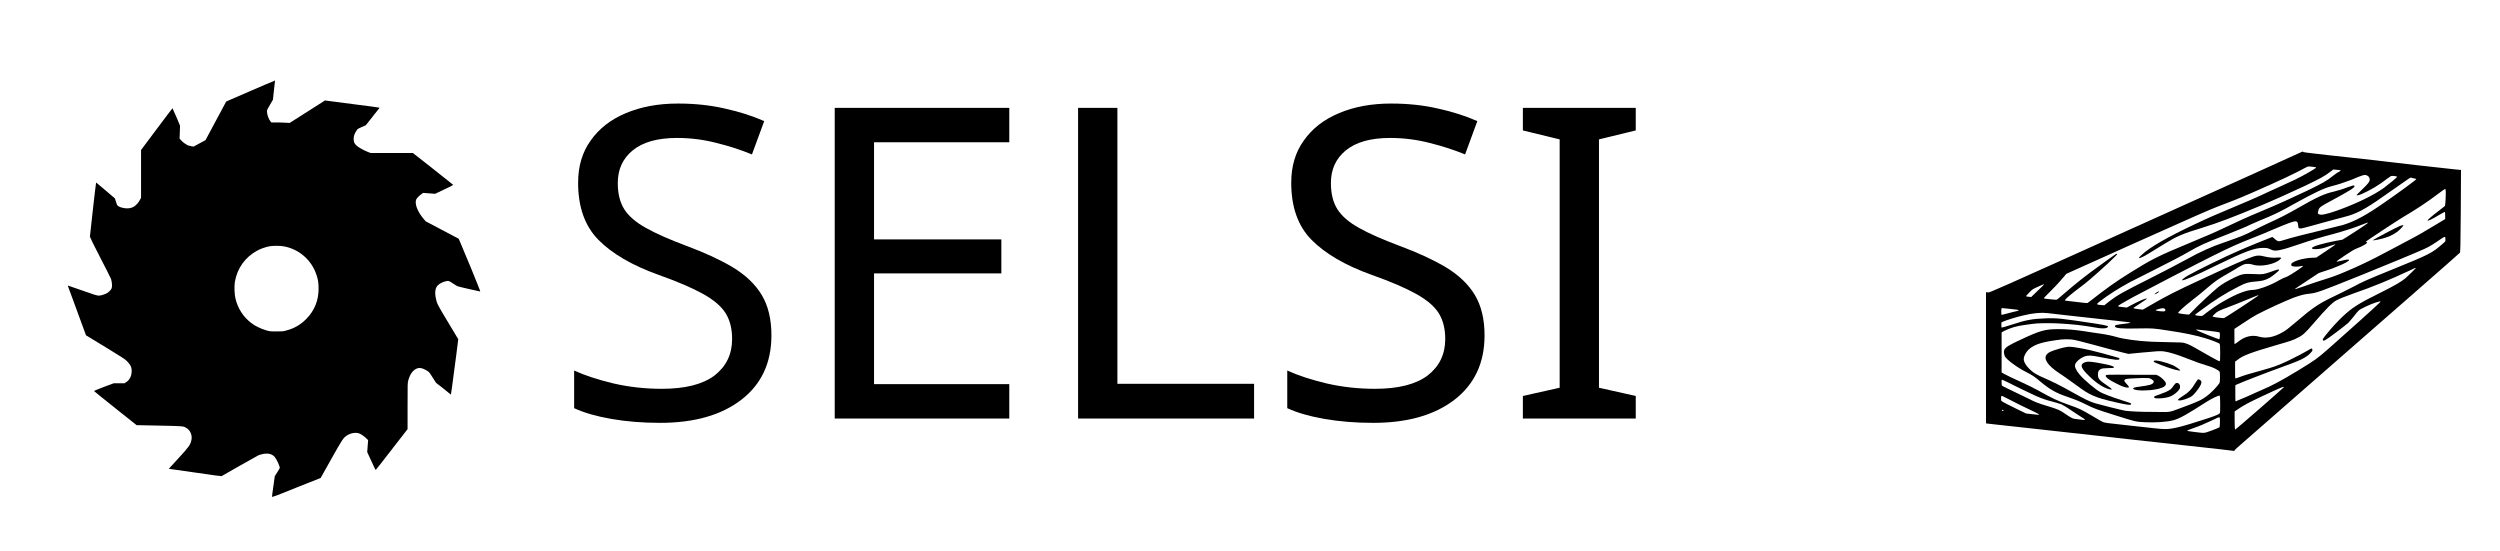
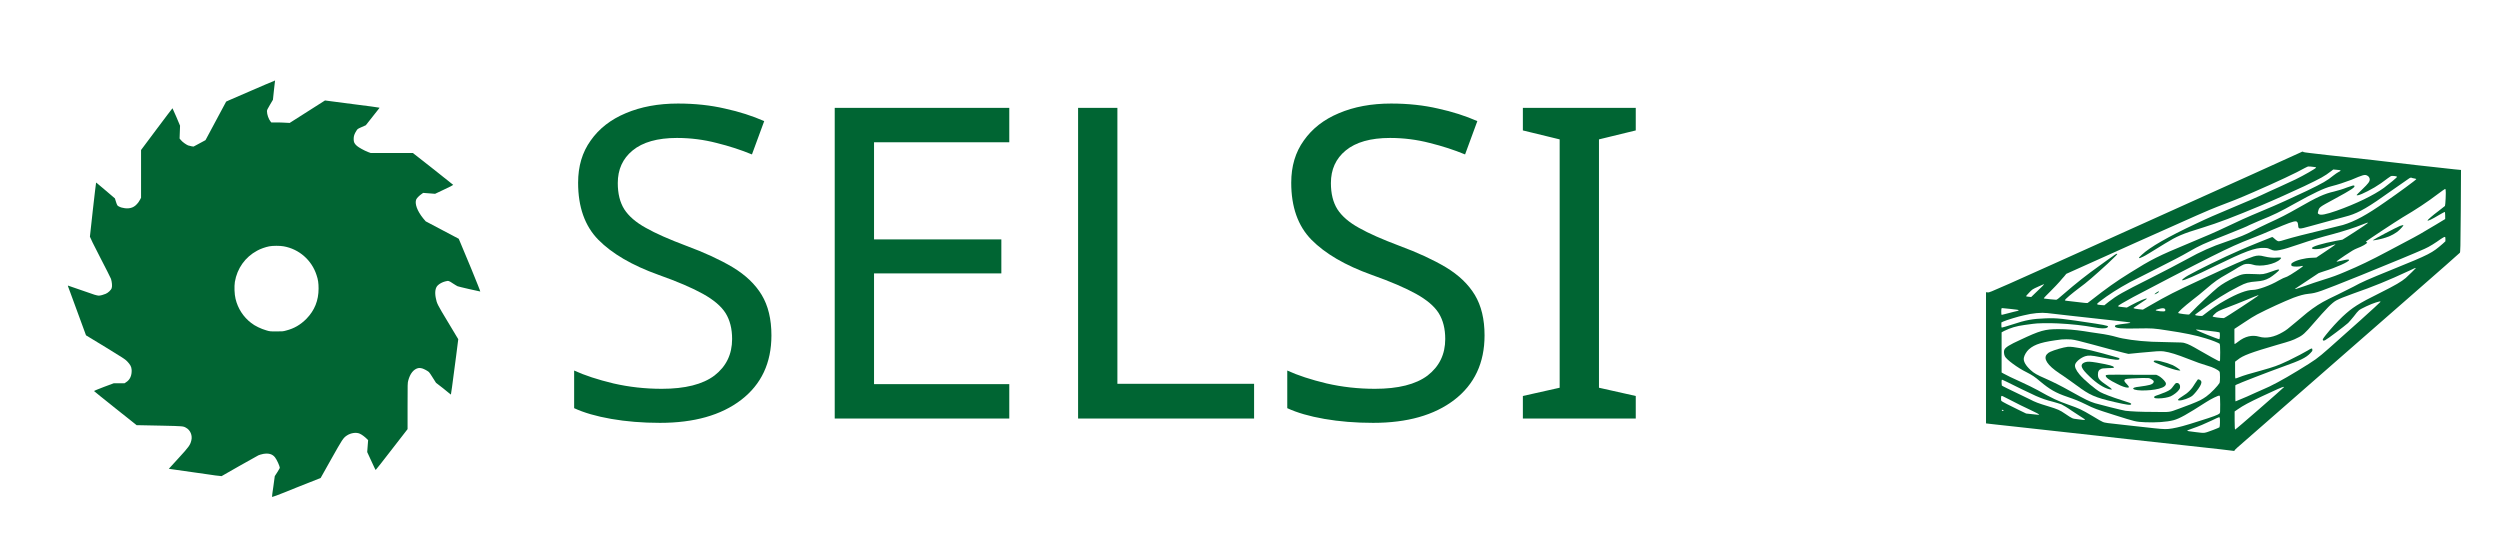
<svg xmlns="http://www.w3.org/2000/svg" version="1.1" id="Layer_1" x="0px" y="0px" viewBox="0 0 109 24" style="enable-background:new 0 0 109 24;" xml:space="preserve">
  <style type="text/css">
- 	.st0{font-family:'CooperBlack';}
- 	.st1{font-size:18.965px;}
+ 	.st0{fill:#016533;}
+ 	.st1{fill:#006533;}
+ 	.st2{font-family:'CooperBlack';}
+ 	.st3{font-size:18.965px;}
+ 	.st4{fill:#016433;}
</style>
  <g transform="translate(0,1278) scale(0.1,-0.1)">
-     <path d="M119,12744.5c-0.6-0.2-4.8-2-9.4-4s-8.9-3.9-9.7-4.2l-1.3-0.6l-4.5-8.4l-4.5-8.4l-1.1-0.6c-0.6-0.3-1.8-1-2.6-1.4l-1.5-0.8   l-0.8,0.1c-0.5,0.1-1.2,0.3-1.6,0.4c-0.9,0.4-2.5,1.5-3.2,2.4l-0.5,0.6l0.1,2.8l0.1,2.8l-1.6,3.8c-0.9,2.1-1.7,3.8-1.7,3.8   c0,0-3.2-4.1-6.9-9.1l-6.8-9.1l0-10.4v-10.4l-0.4-0.8c-1-1.9-2.4-3.2-3.9-3.6c-1.5-0.5-4-0.2-5.4,0.6c-0.6,0.3-0.7,0.4-1.2,1.9   l-0.5,1.6l-4.1,3.5c-2.3,1.9-4.1,3.5-4.1,3.4c-0.1-0.1-2.7-23.1-2.7-23.6c0-0.2,1.7-3.7,4.4-8.9c2.4-4.7,4.6-8.9,4.8-9.5   c0.4-1.3,0.6-3.2,0.3-4c-0.2-0.8-1.6-2.1-2.6-2.5c-0.9-0.4-2.3-0.8-3.1-0.8c-0.3,0-1.1,0.2-1.8,0.4c-3.1,1.1-11.5,4-11.6,4   c-0.1,0,0.4-1.3,1-2.9c0.6-1.6,2.4-6.5,4-10.9l2.9-7.9l8.4-5.1c7.8-4.8,8.5-5.2,9.5-6.2c1.4-1.5,1.9-2.3,2-3.8   c0.1-2.4-0.7-4.3-2.5-5.4l-0.6-0.4H52h-2.4l-4.3-1.6c-2.4-0.9-4.3-1.7-4.3-1.8c0-0.1,4.2-3.4,9.3-7.5l9.3-7.4h1.6   c0.9,0,5.3-0.1,9.9-0.2c8.7-0.2,8.8-0.2,10-0.9c1.9-1,2.9-3.4,2.3-5.6c-0.5-2-1.1-2.8-5.6-7.7c-2.3-2.5-4.2-4.6-4.2-4.6   c0,0,2.8-0.4,16.9-2.4c2.5-0.4,4.9-0.7,5.3-0.7l0.8-0.1l7.7,4.4c4.2,2.4,8,4.5,8.4,4.7c0.4,0.2,1.3,0.4,2.1,0.6   c2.4,0.4,4-0.1,5.1-1.5c0.8-1,2.1-3.9,2.1-4.6c0-0.1-0.5-0.9-1.1-1.9l-1.1-1.7l-0.6-4.4c-0.4-2.4-0.6-4.5-0.6-4.6   c0-0.2,1.8,0.4,10.6,4l10.6,4.2l4.6,8.2c4.9,8.7,5.2,9.2,6.8,10.3c1.8,1.2,4.2,1.5,5.7,0.8c0.9-0.4,2.2-1.4,3-2.2l0.6-0.6l-0.2-2.6   l-0.2-2.6l1.8-3.9c1-2.2,1.8-3.9,1.9-3.9c0.1,0,3.2,4,7,8.9l6.9,8.9l0,10c0,10,0,10.1,0.3,11.2c0.8,3,2.3,4.9,4.3,5.4   c0.6,0.1,0.8,0.1,1.7-0.1c1-0.3,2.4-1.1,3-1.6c0.2-0.2,1-1.3,1.7-2.5l1.4-2.2l3.1-2.4c1.7-1.4,3.1-2.5,3.2-2.6   c0.1-0.1,0.2-0.1,0.2-0.1c0.1,0.1,0.4,2.7,2.3,17l0.9,7.1l-4.5,7.5c-4.7,7.8-4.8,8-5.3,10.5c-0.5,2.5-0.2,4.5,0.9,5.5   c0.7,0.7,2,1.4,3.2,1.7c1.5,0.4,1.6,0.3,3.4-0.9c0.9-0.6,1.8-1.1,2-1.2c0.4-0.2,9.6-2.3,9.9-2.3c0.1,0-1.6,4.2-4,10.1   c-2.3,5.5-4.5,10.7-4.8,11.5l-0.6,1.4l-7.2,3.8l-7.2,3.8l-1.1,1.3c-2.6,3.2-3.8,6.5-3,8.3c0.3,0.6,1.4,1.7,2.3,2.3l0.7,0.5l2.6-0.2   l2.6-0.2l4,1.9c2.2,1,3.9,1.9,3.9,2c0,0-4,3.2-8.8,7l-8.8,6.9h-9.2h-9.2l-1.1,0.4c-1.8,0.7-4.1,2-4.9,2.7c-1.1,1-1.4,1.6-1.4,3   c0,1.3,0.3,2.2,1.2,3.6c0.5,0.8,0.5,0.8,2.3,1.6l1.8,0.8l3,3.8l3,3.8l-0.4,0.1c-0.2,0.1-4.9,0.7-10.4,1.4   c-5.5,0.7-10.6,1.4-11.5,1.5l-1.5,0.2l-7.7-4.9l-7.7-4.9l-1.9,0.1c-1,0.1-2.8,0.1-4,0.1h-2.1l-0.4,0.5c-0.8,1-1.5,3-1.5,4.4   c0,0.6,0.2,0.9,1.3,2.8l1.3,2.2l0.4,3.8c0.2,2.1,0.5,4.1,0.5,4.4c0.1,0.3,0,0.6,0,0.6C120.1,12744.9,119.6,12744.7,119,12744.5z    M123.7,12672.6c6.7-1.2,12.2-6,14.3-12.5c0.7-2,0.9-3.6,0.9-5.9c0-5.2-1.7-9.5-5.3-13.2c-2.6-2.6-5.3-4.2-8.8-5.1   c-1.4-0.4-1.7-0.4-4.3-0.4c-2.7,0-2.9,0-4.5,0.5c-2.1,0.6-4.9,1.9-6.5,3.2c-3.4,2.6-5.8,6.3-6.8,10.5c-0.5,2-0.6,5.4-0.3,7.4   c1,5.9,4.5,10.8,9.7,13.6c1.4,0.8,3.7,1.6,5.3,1.9C118.8,12672.9,122.2,12672.9,123.7,12672.6z" />
+     <g>
+       <path class="st0" d="M119,12744.5c-0.6-0.2-4.8-2-9.4-4s-8.9-3.9-9.7-4.2l-1.3-0.6l-4.5-8.4l-4.5-8.4l-1.1-0.6    c-0.6-0.3-1.8-1-2.6-1.4l-1.5-0.8l-0.8,0.1c-0.5,0.1-1.2,0.3-1.6,0.4c-0.9,0.4-2.5,1.5-3.2,2.4l-0.5,0.6l0.1,2.8l0.1,2.8l-1.6,3.8    c-0.9,2.1-1.7,3.8-1.7,3.8c0,0-3.2-4.1-6.9-9.1l-6.8-9.1l0-10.4v-10.4l-0.4-0.8c-1-1.9-2.4-3.2-3.9-3.6c-1.5-0.5-4-0.2-5.4,0.6    c-0.6,0.3-0.7,0.4-1.2,1.9l-0.5,1.6l-4.1,3.5c-2.3,1.9-4.1,3.5-4.1,3.4c-0.1-0.1-2.7-23.1-2.7-23.6c0-0.2,1.7-3.7,4.4-8.9    c2.4-4.7,4.6-8.9,4.8-9.5c0.4-1.3,0.6-3.2,0.3-4c-0.2-0.8-1.6-2.1-2.6-2.5c-0.9-0.4-2.3-0.8-3.1-0.8c-0.3,0-1.1,0.2-1.8,0.4    c-3.1,1.1-11.5,4-11.6,4c-0.1,0,0.4-1.3,1-2.9c0.6-1.6,2.4-6.5,4-10.9l2.9-7.9l8.4-5.1c7.8-4.8,8.5-5.2,9.5-6.2    c1.4-1.5,1.9-2.3,2-3.8c0.1-2.4-0.7-4.3-2.5-5.4l-0.6-0.4H52h-2.4l-4.3-1.6c-2.4-0.9-4.3-1.7-4.3-1.8c0-0.1,4.2-3.4,9.3-7.5    l9.3-7.4h1.6c0.9,0,5.3-0.1,9.9-0.2c8.7-0.2,8.8-0.2,10-0.9c1.9-1,2.9-3.4,2.3-5.6c-0.5-2-1.1-2.8-5.6-7.7    c-2.3-2.5-4.2-4.6-4.2-4.6c0,0,2.8-0.4,16.9-2.4c2.5-0.4,4.9-0.7,5.3-0.7l0.8-0.1l7.7,4.4c4.2,2.4,8,4.5,8.4,4.7    c0.4,0.2,1.3,0.4,2.1,0.6c2.4,0.4,4-0.1,5.1-1.5c0.8-1,2.1-3.9,2.1-4.6c0-0.1-0.5-0.9-1.1-1.9l-1.1-1.7l-0.6-4.4    c-0.4-2.4-0.6-4.5-0.6-4.6c0-0.2,1.8,0.4,10.6,4l10.6,4.2l4.6,8.2c4.9,8.7,5.2,9.2,6.8,10.3c1.8,1.2,4.2,1.5,5.7,0.8    c0.9-0.4,2.2-1.4,3-2.2l0.6-0.6l-0.2-2.6l-0.2-2.6l1.8-3.9c1-2.2,1.8-3.9,1.9-3.9c0.1,0,3.2,4,7,8.9l6.9,8.9l0,10    c0,10,0,10.1,0.3,11.2c0.8,3,2.3,4.9,4.3,5.4c0.6,0.1,0.8,0.1,1.7-0.1c1-0.3,2.4-1.1,3-1.6c0.2-0.2,1-1.3,1.7-2.5l1.4-2.2l3.1-2.4    c1.7-1.4,3.1-2.5,3.2-2.6c0.1-0.1,0.2-0.1,0.2-0.1c0.1,0.1,0.4,2.7,2.3,17l0.9,7.1l-4.5,7.5c-4.7,7.8-4.8,8-5.3,10.5    c-0.5,2.5-0.2,4.5,0.9,5.5c0.7,0.7,2,1.4,3.2,1.7c1.5,0.4,1.6,0.3,3.4-0.9c0.9-0.6,1.8-1.1,2-1.2c0.4-0.2,9.6-2.3,9.9-2.3    c0.1,0-1.6,4.2-4,10.1c-2.3,5.5-4.5,10.7-4.8,11.5l-0.6,1.4l-7.2,3.8l-7.2,3.8l-1.1,1.3c-2.6,3.2-3.8,6.5-3,8.3    c0.3,0.6,1.4,1.7,2.3,2.3l0.7,0.5l2.6-0.2l2.6-0.2l4,1.9c2.2,1,3.9,1.9,3.9,2c0,0-4,3.2-8.8,7l-8.8,6.9h-9.2h-9.2l-1.1,0.4    c-1.8,0.7-4.1,2-4.9,2.7c-1.1,1-1.4,1.6-1.4,3c0,1.3,0.3,2.2,1.2,3.6c0.5,0.8,0.5,0.8,2.3,1.6l1.8,0.8l3,3.8l3,3.8l-0.4,0.1    c-0.2,0.1-4.9,0.7-10.4,1.4c-5.5,0.7-10.6,1.4-11.5,1.5l-1.5,0.2l-7.7-4.9l-7.7-4.9l-1.9,0.1c-1,0.1-2.8,0.1-4,0.1h-2.1l-0.4,0.5    c-0.8,1-1.5,3-1.5,4.4c0,0.6,0.2,0.9,1.3,2.8l1.3,2.2l0.4,3.8c0.2,2.1,0.5,4.1,0.5,4.4c0.1,0.3,0,0.6,0,0.6    C120.1,12744.9,119.6,12744.7,119,12744.5z M123.7,12672.6c6.7-1.2,12.2-6,14.3-12.5c0.7-2,0.9-3.6,0.9-5.9    c0-5.2-1.7-9.5-5.3-13.2c-2.6-2.6-5.3-4.2-8.8-5.1c-1.4-0.4-1.7-0.4-4.3-0.4c-2.7,0-2.9,0-4.5,0.5c-2.1,0.6-4.9,1.9-6.5,3.2    c-3.4,2.6-5.8,6.3-6.8,10.5c-0.5,2-0.6,5.4-0.3,7.4c1,5.9,4.5,10.8,9.7,13.6c1.4,0.8,3.7,1.6,5.3,1.9    C118.8,12672.9,122.2,12672.9,123.7,12672.6z" />
+     </g>
  </g>
-   <text transform="matrix(1.0064 0 0 1 24.0576 18.249)" class="st0 st1">SELSI</text>
+   <g>
+     <text transform="matrix(1.0064 0 0 1 24.0576 18.249)" class="st1 st2 st3">SELSI</text>
+   </g>
  <g transform="translate(0,858) scale(0.1,-0.1)">
-     <path d="M1003.4,8513.7c-0.4-0.2-31-14.1-68.2-30.8c-67.2-30.3-67.5-30.4-68.4-30.4l-0.9,0.1V8424v-28.6l0.8-0.1   c0.4-0.1,5.7-0.6,11.8-1.3c13.9-1.5,25.5-2.8,36.2-4c7.7-0.9,18.9-2.1,39-4.3c11.9-1.3,20-2.2,20.3-2.3c0.1,0,0.3,0.1,0.3,0.2   c0,0.2,0.6,0.7,1.1,1.2c1.5,1.3,51.9,45.4,76.3,66.7c11.3,9.9,20.7,18.1,20.8,18.3c0.2,0.3,0.3,1.9,0.4,18.2l0.1,17.9l-3.1,0.3   c-1.7,0.2-4.5,0.5-6.3,0.7c-1.8,0.2-6.3,0.7-10,1.1s-8,0.9-9.4,1.1c-1.4,0.2-5.6,0.6-9.4,1.1c-3.7,0.4-8.3,0.9-10,1.1   c-1.8,0.2-6.3,0.7-10.1,1.1c-6.8,0.8-9.8,1.1-10.4,1.3C1004.2,8514,1003.7,8513.9,1003.4,8513.7z M1008.1,8507.3   c1.3-0.1,1.7-0.2,1.7-0.4c0-0.3-5.4-3.4-8.9-5.1c-1.2-0.6-4.3-2-6.9-3.2c-2.6-1.2-6.3-2.8-8.3-3.8c-2-0.9-6.9-3.1-11.1-4.8   c-9.5-4-11.4-4.8-17.3-7.6c-12-5.6-20-10.2-23.5-13.5c-1.8-1.6-1.6-1.9,0.6-0.8c1.3,0.6,2.8,1.6,9.5,5.7c5.2,3.2,7.7,4.3,16.3,6.9   c7.1,2.2,13.9,4.8,25.6,9.7c7.1,3,12.3,5.4,18.8,8.4c7.5,3.6,8.8,4.3,11.8,6.6l0.9,0.7l1.2-0.1c1.5-0.1,2-0.2,2-0.4   c0-0.1-0.4-0.4-0.9-0.6c-0.5-0.3-1.5-0.9-2.2-1.5c-2.8-2.3-4.6-3.3-11.6-6.7c-6.4-3-12.6-5.9-19.4-8.7c-6.5-2.7-11.1-4.8-16.1-7.2   c-4.4-2.1-8.1-3.7-15.8-6.9c-13.5-5.6-16.5-7.1-25.9-13c-6-3.7-10.7-7.1-16.3-11.5c-1-0.8-1.9-1.5-2.1-1.6   c-0.1-0.1-2.1,0.1-4.4,0.4c-5.3,0.6-5.5,0.6-5.5,0.8c0,0.4,3.1,3,6.3,5.4c3.2,2.3,6.6,5.3,12.3,10.5c3.7,3.5,4.3,4.1,4.2,4.3   c-0.1,0.2-0.6,0-2.2-1.2c-0.8-0.5-3.2-2.3-5.3-3.8c-5.9-4.2-10.2-7.6-16.1-12.7c-1.9-1.7-2.7-2.3-3-2.3c-0.5,0-4.5,0.4-5,0.5   c-0.2,0-0.4,0.1-0.4,0.2c0,0.1,1.3,1.4,2.9,3c1.6,1.6,3.4,3.5,4,4.2c0.6,0.7,1.5,1.8,2,2.3l0.9,1.1l30.7,13.8   c26.3,11.8,31.4,14,35,15.4c5.6,2.1,9.9,3.8,15.6,6.3c10.6,4.6,19.3,8.7,22.6,10.6c1.1,0.6,1.6,0.8,1.9,0.7   C1007,8507.4,1007.6,8507.4,1008.1,8507.3z M1032,8503.5c0.7-0.3,1.2-1,1.2-1.7c0-1-0.6-1.8-3.2-4.3c-1.4-1.3-2.5-2.5-2.5-2.5   c0-0.7,3.5,0.8,7.8,3.3c2,1.2,3.6,2.3,5.8,4c1.2,0.9,1.4,1,2,1c1,0,2-0.2,2-0.4c0.1-0.2-3.3-3-5.7-4.8c-4.4-3.2-12.2-7-20.7-10   c-4.6-1.6-7-2.1-7.8-1.4c-0.4,0.3-0.4,0.3-0.2,1.1c0.5,1.9,0.2,1.7,7.4,5.6c7,3.8,8.9,5,8.4,5.6c-0.2,0.3-0.9,0.1-3.1-0.7   c-2.3-0.9-3.5-1.2-5.7-1.8c-4.4-1-7.4-2.4-15.6-7.1c-4.9-2.8-7.8-4.3-13.3-6.8c-2.5-1.2-5.3-2.5-6.3-3.1c-3.6-1.9-5.3-2.6-12.2-5   c-5.7-1.9-10.9-4.2-16.8-7.5c-4.2-2.3-9.4-5-16.3-8.5c-11.8-5.9-14.2-7.3-17.7-10l-2-1.6l-1.4,0.1c-2.2,0.2-2.2,0.3-0.7,1.5   c3.9,3,8.3,5.8,13.3,8.5c1,0.5,5.1,2.6,9.1,4.6c8.9,4.5,13.4,6.8,16.8,8.8c4.6,2.6,5.7,3.2,16.2,7.3c6.5,2.6,8.7,3.5,10,4.2   c0.6,0.3,2.4,1.1,4.1,1.8c6.9,2.8,8.9,3.8,15.7,7.6c7.9,4.4,12.7,6.7,15.9,7.5c3.1,0.8,5.5,1.6,8.7,2.8   C1030.1,8503.7,1031,8504,1032,8503.5z M1052.6,8502.2c0.5-0.1,0.9-0.2,0.9-0.3c0.1-0.2-7.8-6-13.6-10c-8-5.6-13.1-8.4-18.4-10   c-0.8-0.2-4.5-1.1-8.1-2c-7.5-1.8-13.9-3.4-17.1-4.4c-1.2-0.4-2.4-0.7-2.7-0.7c-0.5,0-1,0.3-2,1.2c-0.6,0.6-0.8,0.7-1.1,0.6   c-0.8-0.3-10.8-4.3-13.9-5.7c-7.2-3.1-18.7-8.8-22.6-11c-1.6-0.9-2.9-2-2.6-2.1c0.7-0.2,5.6,1.9,14.3,6.2   c13.1,6.4,17.6,8.1,21.4,7.9c1.3,0,1.7-0.1,2.8-0.6c1.5-0.7,2.1-0.7,4.2-0.3c2,0.4,4.1,1.1,8.6,2.6c4.4,1.5,8.9,2.9,14.7,4.4   c5,1.4,8.9,2.6,13.1,4.3c1.7,0.7,2,0.8,1.8,0.4c-0.3-0.4-10.5-7-11-7.2c-0.4-0.1-1.6-0.3-2.8-0.5c-5.8-1.1-10.6-2.5-10.5-3.2   c0.1-0.4,0.9-0.5,2.4-0.4c1.6,0.1,2.7,0.4,5.3,1.3c1,0.3,2,0.7,2.2,0.7l0.4,0.1l-0.3-0.3c-0.2-0.2-2.1-1.5-4.2-2.9l-3.9-2.6l-2-0.1   c-3.1-0.1-6.6-1-8.3-2.1c-0.6-0.4-0.6-0.5-0.6-0.9c0-0.5,0.1-0.5,0.6-0.7c0.7-0.2,2.9-0.2,3.8,0.1c0.3,0.1,0.6,0.1,0.7,0   c0.2-0.2-5.7-4.1-6.9-4.6c-1.2-0.4-2.3-0.9-3.7-1.7c-3.7-2.2-9.1-4.1-11.2-4.1c-2.7,0-6.9-1.6-12.2-4.6c-3.1-1.7-5.7-3.5-9.7-6.6   c-0.3-0.2-0.5-0.2-1.7-0.1c-1.6,0.2-1.9,0.3-1.4,0.7c0.2,0.1,1.4,1.1,2.7,2c5.1,3.9,10.7,7.4,16.1,10.1c3.3,1.7,4.2,1.9,7.8,2.2   c2.4,0.2,3.7,0.5,5.7,1.6c1.2,0.7,4.1,3,4.1,3.4c0,0.4-0.8,0.2-3.3-0.7c-3.4-1.2-3.8-1.3-7.3-1.1c-5,0.2-5.5,0.1-8.9-1.5   c-3.2-1.6-5.3-2.8-7.2-4.3c-1.9-1.5-9.4-8.5-11.1-10.4c-0.7-0.7-1.3-1.3-1.4-1.4c-0.3-0.2-4.6,0.4-4.8,0.6   c-0.3,0.3,2.5,2.8,6.2,5.7c1.6,1.2,4.3,3.4,5.9,4.8c3.7,3.2,5.4,4.4,9.5,6.7c1.8,1,3.9,2.3,4.7,2.8s1.9,1,2.3,1.2   c1.1,0.4,2.8,0.3,4-0.1c3.3-1.1,9.8,0.2,11.9,2.4c0.7,0.7,0.5,0.8-1.3,0.7c-1.7-0.2-3.6,0-5.7,0.5c-1.9,0.5-2.9,0.5-4.6,0   c-2.9-0.9-9.5-3.8-23-10.1c-11.2-5.2-14.6-6.9-22.2-11.3l-3.1-1.8l-1.9,0.2c-1.1,0.1-2,0.3-2.1,0.4c-0.2,0.2-0.4,0,2.8,2.1   c2.9,1.9,3,2,2.9,2.1c-0.3,0.3-3.3-1-6.7-2.8l-2-1.1l-1.8,0.2c-1.8,0.2-2,0.2-2,0.5c0,0.2,2.9,1.9,6.6,3.9c3.3,1.8,28.7,15,34,17.6   c8.2,4.1,12,5.8,18.2,8.2c2.1,0.8,6,2.4,8.7,3.6c6.6,2.8,8.8,3.6,9.9,3.6c0.7,0,1-0.5,1.1-1.8c0.1-1.7,0.3-1.7,5.3-0.3   c1.8,0.5,5.9,1.6,9.1,2.5c3.2,0.8,6.7,1.8,7.8,2.1c4.5,1.4,8.5,3.7,18.4,10.8c4.1,2.9,7.6,5.3,7.9,5.5c0.3,0.2,0.6,0.3,1,0.2   C1051.5,8502.4,1052.1,8502.3,1052.6,8502.2z M1066.3,8497.2c0.2-0.7-0.1-6.8-0.3-7c-0.1-0.1-1.4-1.1-2.8-2.2   c-2.7-2-4.8-3.9-4.8-4.1c0-0.4,1.8,0.4,5.1,2.4c1.2,0.7,2.3,1.3,2.4,1.3c0.1,0,0.2-0.4,0.2-1.6l0-1.5l-3.8-2.3   c-6.1-3.7-8.6-5.1-13-7.4c-2.3-1.2-6-3.2-8.3-4.4c-7.3-3.9-12.3-6.3-18.5-8.9c-3.5-1.5-5.4-2.2-9.9-3.6c-2-0.6-5.5-1.8-7.7-2.6   c-3.8-1.3-4.6-1.6-4.1-1.1c0.4,0.3,9.6,6.4,10.1,6.7c0.3,0.1,1.3,0.5,2.3,0.8c5.3,1.6,11,4.2,11,4.9c0,0.4-1,0.3-3.4-0.3   c-1.8-0.4-2.2-0.5-2-0.2c0,0.1,1.7,1.2,3.7,2.6c2.8,1.9,3.9,2.5,5.1,3c2.4,0.9,4.5,2.1,4.5,2.6c0,0.1-0.1,0.1-0.3,0.1   c-0.2,0-0.3,0.1-0.3,0.2c0.1,0.3,13.2,8.9,16,10.6c5.8,3.4,10.8,6.7,15.4,10.2c1.6,1.2,3,2.2,3.1,2.2   C1066.2,8497.6,1066.3,8497.5,1066.3,8497.2z M1066.2,8475.8v-1l-1.2-1.1c-4.6-4-5.4-4.5-22.2-11.3c-10.6-4.3-13.1-5.4-16.7-7.4   c-1-0.5-4-2-6.6-3.3c-6.3-3-7.9-3.9-11.3-6.3c-1.7-1.2-1.9-1.4-6.9-5.6c-4-3.4-4.6-3.8-6-4.6c-3.7-2.2-7.3-2.9-10.3-2   c-3,0.9-6.2,0.2-9.2-2.2c-0.7-0.6-1.4-1-1.5-1c-0.1,0-0.1,1.5-0.1,3.3v3.3l4.1,2.7c2.2,1.5,4.8,3.1,5.8,3.6   c4.8,2.5,11.6,5.6,15.9,7.3c2.8,1,4.5,1.5,6.5,1.7c3.7,0.4,4.2,0.6,22.9,8.1c14,5.7,23.5,9.6,27.7,11.5c2.1,0.9,4.9,2.7,7.1,4.3   C1066.1,8477,1066.2,8477,1066.2,8475.8z M1053.3,8463.1c0-0.1-3.3-3.3-4.4-4.3c-1.9-1.6-4.4-3.1-11.2-6.5   c-9.5-4.7-12.1-6.4-16.3-10.3c-2.5-2.4-4.9-5-7.3-8c-1.4-1.8-1.6-2.1-1.2-2.4c0.2-0.2,0.3-0.2,0.9,0.1c1.3,0.7,8.3,6,10,7.5   c0.5,0.5,1.6,1.8,2.5,2.9c0.8,1.1,1.8,2.3,2.2,2.6c0.8,0.7,5.3,2.8,7.3,3.4c1.5,0.5,2.1,0.6,2.1,0.3c0-0.2-16.1-14.7-22.4-20.2   c-5.5-4.8-5.5-4.8-13.8-9.9c-6.4-3.9-11.6-6.7-15.3-8.2c-1-0.4-4-1.8-6.7-3c-3-1.3-5-2.1-5-2.1c-0.1,0.1-0.1,1.6-0.1,3.6l0,3.4   l0.5,0.3c1.4,0.7,12.7,5.1,20.7,8c7,2.5,9.6,3.7,11.5,5.7c0.8,0.8,0.9,1,0.9,1.4c0,0.9-0.3,0.9-2-0.2c-1.7-1-4.7-2.6-8.4-4.4   c-4.9-2.3-6.1-2.7-12.1-4.4c-4.5-1.2-7.8-2.2-9.5-2.9c-0.7-0.3-1.4-0.5-1.5-0.5c-0.2,0-0.2,0.8-0.2,3.7v3.6l1.2,0.9   c2.2,1.8,5.7,3.1,17,6.4c6,1.7,7.1,2.1,9,3.1c2.2,1,3.4,2.1,6.9,6.2c5.8,6.7,8.2,9.1,10,10.1c1.5,0.8,3.5,1.6,7.4,3   c8.6,3,15.3,5.7,24.5,10C1052.7,8463.1,1053.3,8463.3,1053.3,8463.1z M891.2,8456c0-0.1-1.3-1.4-2.8-2.8l-2.8-2.7l-1,0.1   c-0.6,0-1.1,0.2-1.2,0.2c-0.1,0.1,0.4,0.7,1.3,1.6c1.4,1.5,1.5,1.5,3.9,2.6c1.3,0.6,2.5,1.1,2.6,1.1   C891.1,8456.2,891.2,8456.1,891.2,8456z M984.7,8451.2c-0.1-0.3-14.7-9.9-15.1-9.9c-1.4,0-4.9,0.5-4.9,0.7c0,0.1,0.3,0.6,0.9,1.1   c1.1,1.1,1.7,1.4,6.2,3.1c1.7,0.6,5.1,2,7.8,3.1c2.6,1.1,4.9,2,5,2C984.6,8451.3,984.7,8451.2,984.7,8451.2z M876.6,8445.3   c1.9-0.2,3.5-0.4,3.5-0.5c0.2-0.2-0.3-0.4-2.3-0.8c-1.1-0.3-2.8-0.7-3.5-0.9c-0.8-0.2-1.5-0.4-1.6-0.4c-0.2,0.1-0.2,2.7,0,2.9   C872.8,8445.7,872.8,8445.7,876.6,8445.3z M943.8,8445.4c0.4-0.3,0.4-0.9,0-1.1c-0.2-0.1-0.6-0.1-2,0c-2.4,0.3-2.5,0.5-0.5,1   C942.6,8445.7,943.4,8445.7,943.8,8445.4z M892.6,8443.5c0.7-0.1,5-0.6,9.6-1.1c21-2.3,26.4-2.9,26.5-3c0.3-0.2-0.1-0.3-1.2-0.4   c-1.9-0.2-4.7-0.6-5.1-0.8c-0.2-0.1-0.3-0.3-0.3-0.5c0.1-0.8,2.8-1.1,10.2-0.9c6.1,0.1,6.5,0.1,12.9-0.9c6.8-1,12.3-2.1,16.4-3.4   c2.8-0.8,5.9-2.1,6.2-2.4c0.1-0.2,0.2-1.2,0.2-3.7c0-3.4,0-3.9-0.4-3.9c-0.2,0-5.7,3-8.9,4.9c-2.9,1.7-4.6,2.6-6.1,3   c-0.8,0.3-1.6,0.3-6.7,0.4c-3.2,0.1-6.7,0.2-7.7,0.2c-6.4,0.3-12.5,1.2-15.5,2.1c-1.7,0.5-4.4,1.1-8.1,1.6   c-1.8,0.3-4.5,0.6-5.9,0.9c-4,0.6-7.6,0.9-11.2,0.9c-5.9,0-8-0.6-16.7-4.7c-4.6-2.1-6.4-3.2-6.9-4.3c-0.3-0.5-0.2-2,0.2-2.8   c0.6-1.4,5.6-5.1,9.5-7c2.4-1.2,3.7-2.1,5.8-3.9c4.3-3.6,6.9-5.1,11.9-6.8c3.5-1.2,5-1.8,8.3-3.4c3.4-1.7,4.2-2,12.1-4.5   c9.5-3,9.4-3,13.6-3.2c4.5-0.2,9.4,0.1,12.4,0.9c2.6,0.7,5.8,2.5,14.2,7.9c2,1.3,5.4,3,5.8,2.8c0.2-0.1,0.3-0.5,0.3-3.8   c0-3.2,0-3.8-0.3-4c-0.5-0.5-2.8-1.4-8.6-3.2c-6.8-2.2-9.2-2.8-12-3.3c-2.5-0.4-3.2-0.4-8,0.1c-2.2,0.2-7.9,0.9-12.7,1.4   c-7.7,0.8-8.8,1-9.5,1.3c-0.5,0.2-2.5,1.3-4.4,2.5c-5.4,3.2-5.8,3.3-10.8,5.1c-4.5,1.6-6.9,2.7-13.3,6.3c-1.7,0.9-4.8,2.5-6.9,3.4   c-4,1.8-6.9,3.2-8.1,3.9l-0.7,0.4v8.8v8.7l1.1,0.6c2.9,1.4,5.2,2.1,8.8,2.6c1.4,0.2,3.1,0.4,3.7,0.5c1.7,0.3,6.9,0.4,10.9,0.2   c6.3-0.3,11.2-0.9,15.7-1.7c3-0.6,4.9-0.6,5.7-0.2c1.2,0.7,0.7,0.9-4.9,1.8c-14.6,2.2-16.7,2.5-21.8,2.3c-5.7-0.2-8.6-0.7-14.6-2.7   c-2.2-0.7-4.2-1.3-4.4-1.3c-0.3,0-0.3,0.1-0.3,1.1v1.1l0.8,0.4c1.3,0.6,6.8,2.3,8.9,2.7C886.3,8443.5,890,8443.8,892.6,8443.5z    M962.7,8435.8c2.6-0.3,4.9-0.6,5-0.7c0.3-0.3,0.2-2.9-0.1-3c-0.3-0.1-10.1,3.8-10.1,4.1C957.3,8436.4,957.3,8436.4,962.7,8435.8z    M903.1,8432c1.7-0.2,3.6-0.7,9.6-2.3c4.9-1.4,9.8-2.6,13.2-3.5l2.1-0.5l5,0.5c7.2,0.7,8.9,0.8,10.4,0.6c2.7-0.4,5.6-1.3,10.7-3.3   c3.2-1.3,6.1-2.3,8.5-3c2.2-0.6,4.4-1.7,5.1-2.5c0.3-0.3,0.3-4.5,0-5c-0.7-1.2-3.8-4.5-5.8-5.9c-0.7-0.5-1.8-1.2-2.6-1.6   c-1.8-0.9-6.2-2.6-9.3-3.7c-4.4-1.6-3.5-1.5-10.8-1.4c-6.1,0-9.7,0.2-12.5,0.5c-1.4,0.2-11.3,2.7-13.3,3.3   c-2.7,0.9-3.6,1.3-10.8,5.3c-3.9,2.2-7.3,3.9-10.9,5.5c-3.5,1.5-4.9,2.3-6.3,3.6c-2.2,2-3.3,3.9-3,5.4c0.2,1.1,1.1,2.7,2.2,3.7   c2.6,2.3,6.1,3.3,14.3,4.3C900.1,8432.1,901.8,8432.1,903.1,8432z M875,8413.5c3.3-1.7,10.2-5,12.6-6.1c2.8-1.2,4.4-1.8,7.6-2.6   c1.3-0.3,2.9-0.9,3.6-1.1c0.6-0.3,2.7-1.5,4.5-2.8c1.9-1.2,3.9-2.6,4.6-3c1.8-1.1,1.7-1.2-1.9-0.7c-2.6,0.3-2.3,0.2-5.6,2.4   c-2.3,1.6-3.3,2-7.2,3.2c-4.6,1.4-5.7,1.8-8.4,3.2c-9.6,4.6-11.8,5.7-12,5.9c-0.1,0.2-0.2,2.3,0,2.5   C872.9,8414.5,873.1,8414.4,875,8413.5z M995.7,8411.1c-0.5-0.6-21-18.5-21.2-18.4c-0.1,0.1-0.2,1.7-0.2,4v3.9l1.3,0.9   c2.6,1.8,4.9,3,10.6,5.7c6.4,3,8.9,4.1,9.4,4.1C995.8,8411.4,995.9,8411.3,995.7,8411.1z M875.5,8406.1c4.7-2.4,6.4-3.3,10.1-5   c2.2-1,3.6-1.8,3.5-1.9c-0.1-0.1-1.2,0-2.9,0.2l-2.8,0.3l-3.3,1.6c-3.8,1.8-7.4,3.7-7.5,3.9c-0.2,0.2-0.2,2,0,2.1   C872.8,8407.5,872.8,8407.5,875.5,8406.1z M873.4,8401.2c0.2-0.1,0.2-0.2,0.1-0.3c-0.2-0.2-0.7,0-0.7,0.2   C872.7,8401.4,873,8401.4,873.4,8401.2z M967.8,8397.9c0.2-0.5,0.1-3.9-0.1-4.2c-0.1-0.1-1.3-0.6-2.6-1.1c-4.4-1.6-3.5-1.5-7.8-1   c-2.7,0.3-3.7,0.5-3.7,0.6c0,0.1,0.9,0.5,2.1,0.9c3.2,1.1,5.5,2.1,8.7,3.6c1.6,0.8,3,1.4,3.1,1.4   C967.6,8398.1,967.7,8398,967.8,8397.9z" />
-     <path d="M940.4,8452.6c-0.7-0.5-1.2-0.9-0.9-0.9c0.4,0,1.8,0.9,1.8,1.1C941.4,8453.1,941.1,8453,940.4,8452.6z" />
-     <path d="M1046.4,8481.5c-1.7-0.7-11.4-5.8-11.8-6.2c-0.3-0.2,1.4,0,3.4,0.5c3.3,0.8,5.2,1.7,7.3,3.2c0.9,0.7,2.6,2.5,2.6,2.8   C1047.9,8481.9,1047.2,8481.8,1046.4,8481.5z" />
-     <path d="M901.6,8428.8c-1.9-0.2-6-1.4-7.7-2.2c-0.5-0.2-1.2-0.7-1.4-1c-1.8-1.9,0.2-4.9,5.3-8.3c2.2-1.4,5-3.5,7.7-5.4   c5.5-4.1,7.8-5.2,16.5-7.2c5.2-1.2,7.1-1.5,7.2-0.9c0.1,0.4-0.6,0.6-4.1,1.7c-4.1,1.3-7.8,2.7-9.3,3.5c-2.2,1.2-7.1,5.3-9.1,7.7   c-1.6,1.9-2.3,3.5-1.9,4.5c0.4,1.2,2.5,2.9,4.4,3.5c1.4,0.4,2.6,0.4,6.5-0.4c6.7-1.3,8.4-1.5,8.4-0.7c0,0.3-0.3,0.4-2.9,1.1   c-1.3,0.4-3.6,1-5.1,1.4C910.4,8427.7,903.6,8429,901.6,8428.8z" />
-     <path d="M939.1,8422.6c-0.1-0.1-0.1-0.3,0-0.4c0.1-0.2,5.4-2.3,8.2-3.1c1.6-0.5,3.3-0.8,3.3-0.6c0,0.3-1.9,1.6-3.3,2.3   C943.9,8422.2,939.4,8423.3,939.1,8422.6z" />
-     <path d="M909.2,8422.1c-1.5-0.5-1.9-1.3-1.4-2.4c0.4-0.9,1.2-1.9,3.4-4c2.9-2.8,6-4.8,8.4-5.4c1.7-0.4,1.5,0-0.6,1.4   c-3.8,2.6-4.3,3.2-4.3,5c0,1.3,0.3,2,1.3,2.4c0.5,0.3,1.1,0.3,3.1,0.4c1.3,0,2.4,0.1,2.5,0.1c0,0,0,0.2,0,0.3c0,0.5-1.7,1-7.4,2   C911.2,8422.4,910.2,8422.4,909.2,8422.1z" />
-     <path d="M919.2,8416.6c-0.9-0.1-1.1-0.1-1.1-0.4c-0.1-0.7,1.5-1.9,5-3.6c2.1-1.1,3.7-1.6,4.5-1.6c0.9,0,0.8,0.3-0.2,1.4   c-1.4,1.4-1.5,1.9-0.6,2.3c0.5,0.2,3.6,0.4,7.4,0.5c2.7,0,2.8,0,3.6-0.4c0.4-0.2,0.9-0.6,1.1-0.8c0.2-0.4,0.2-0.5,0-0.8   c-0.5-0.9-1.8-1.2-6.2-1.8c-1.9-0.2-2.8-0.5-2.6-0.9c0.8-1.2,9.5-0.9,12.6,0.5c1.5,0.6,2,1.5,1.4,2.4c-0.5,0.9-2.2,2.4-3.1,2.8   l-0.9,0.4l-9.9,0C924.7,8416.7,919.7,8416.6,919.2,8416.6z" />
-     <path d="M958.2,8414.5c-0.1-0.1-0.6-0.8-1.1-1.6c-1.5-2.6-3.1-4.2-5.6-5.7c-2.1-1.3-2.4-1.8-1.2-1.8c1.3,0,4.2,1,5.5,2   c0.8,0.6,2.6,2.8,3.4,4.2c0.8,1.4,0.8,2.1,0.1,2.7C958.8,8414.6,958.5,8414.7,958.2,8414.5z" />
-     <path d="M948.6,8412.9c-0.1-0.1-0.6-0.6-1-1.2s-1-1.3-1.3-1.5c-0.9-0.7-2.6-1.4-4.8-2.2c-2.1-0.7-2.3-0.8-2.3-1.2   c0-0.4,0.5-0.5,2-0.5c1.9,0,4,0.4,5.2,0.9c1.3,0.6,3,1.9,3.6,2.8c0.5,0.7,0.5,0.8,0.5,1.5c0,0.5-0.2,0.9-0.4,1.1   C949.7,8413.1,949,8413.1,948.6,8412.9z" />
+     <g>
+       <path class="st4" d="M1003.4,8513.7c-0.4-0.2-31-14.1-68.2-30.8c-67.2-30.3-67.5-30.4-68.4-30.4l-0.9,0.1V8424v-28.6l0.8-0.1    c0.4-0.1,5.7-0.6,11.8-1.3c13.9-1.5,25.5-2.8,36.2-4c7.7-0.9,18.9-2.1,39-4.3c11.9-1.3,20-2.2,20.3-2.3c0.1,0,0.3,0.1,0.3,0.2    c0,0.2,0.6,0.7,1.1,1.2c1.5,1.3,51.9,45.4,76.3,66.7c11.3,9.9,20.7,18.1,20.8,18.3c0.2,0.3,0.3,1.9,0.4,18.2l0.1,17.9l-3.1,0.3    c-1.7,0.2-4.5,0.5-6.3,0.7c-1.8,0.2-6.3,0.7-10,1.1s-8,0.9-9.4,1.1c-1.4,0.2-5.6,0.6-9.4,1.1c-3.7,0.4-8.3,0.9-10,1.1    c-1.8,0.2-6.3,0.7-10.1,1.1c-6.8,0.8-9.8,1.1-10.4,1.3C1004.2,8514,1003.7,8513.9,1003.4,8513.7z M1008.1,8507.3    c1.3-0.1,1.7-0.2,1.7-0.4c0-0.3-5.4-3.4-8.9-5.1c-1.2-0.6-4.3-2-6.9-3.2c-2.6-1.2-6.3-2.8-8.3-3.8c-2-0.9-6.9-3.1-11.1-4.8    c-9.5-4-11.4-4.8-17.3-7.6c-12-5.6-20-10.2-23.5-13.5c-1.8-1.6-1.6-1.9,0.6-0.8c1.3,0.6,2.8,1.6,9.5,5.7c5.2,3.2,7.7,4.3,16.3,6.9    c7.1,2.2,13.9,4.8,25.6,9.7c7.1,3,12.3,5.4,18.8,8.4c7.5,3.6,8.8,4.3,11.8,6.6l0.9,0.7l1.2-0.1c1.5-0.1,2-0.2,2-0.4    c0-0.1-0.4-0.4-0.9-0.6c-0.5-0.3-1.5-0.9-2.2-1.5c-2.8-2.3-4.6-3.3-11.6-6.7c-6.4-3-12.6-5.9-19.4-8.7c-6.5-2.7-11.1-4.8-16.1-7.2    c-4.4-2.1-8.1-3.7-15.8-6.9c-13.5-5.6-16.5-7.1-25.9-13c-6-3.7-10.7-7.1-16.3-11.5c-1-0.8-1.9-1.5-2.1-1.6    c-0.1-0.1-2.1,0.1-4.4,0.4c-5.3,0.6-5.5,0.6-5.5,0.8c0,0.4,3.1,3,6.3,5.4c3.2,2.3,6.6,5.3,12.3,10.5c3.7,3.5,4.3,4.1,4.2,4.3    c-0.1,0.2-0.6,0-2.2-1.2c-0.8-0.5-3.2-2.3-5.3-3.8c-5.9-4.2-10.2-7.6-16.1-12.7c-1.9-1.7-2.7-2.3-3-2.3c-0.5,0-4.5,0.4-5,0.5    c-0.2,0-0.4,0.1-0.4,0.2c0,0.1,1.3,1.4,2.9,3c1.6,1.6,3.4,3.5,4,4.2c0.6,0.7,1.5,1.8,2,2.3l0.9,1.1l30.7,13.8    c26.3,11.8,31.4,14,35,15.4c5.6,2.1,9.9,3.8,15.6,6.3c10.6,4.6,19.3,8.7,22.6,10.6c1.1,0.6,1.6,0.8,1.9,0.7    C1007,8507.4,1007.6,8507.4,1008.1,8507.3z M1032,8503.5c0.7-0.3,1.2-1,1.2-1.7c0-1-0.6-1.8-3.2-4.3c-1.4-1.3-2.5-2.5-2.5-2.5    c0-0.7,3.5,0.8,7.8,3.3c2,1.2,3.6,2.3,5.8,4c1.2,0.9,1.4,1,2,1c1,0,2-0.2,2-0.4c0.1-0.2-3.3-3-5.7-4.8c-4.4-3.2-12.2-7-20.7-10    c-4.6-1.6-7-2.1-7.8-1.4c-0.4,0.3-0.4,0.3-0.2,1.1c0.5,1.9,0.2,1.7,7.4,5.6c7,3.8,8.9,5,8.4,5.6c-0.2,0.3-0.9,0.1-3.1-0.7    c-2.3-0.9-3.5-1.2-5.7-1.8c-4.4-1-7.4-2.4-15.6-7.1c-4.9-2.8-7.8-4.3-13.3-6.8c-2.5-1.2-5.3-2.5-6.3-3.1c-3.6-1.9-5.3-2.6-12.2-5    c-5.7-1.9-10.9-4.2-16.8-7.5c-4.2-2.3-9.4-5-16.3-8.5c-11.8-5.9-14.2-7.3-17.7-10l-2-1.6l-1.4,0.1c-2.2,0.2-2.2,0.3-0.7,1.5    c3.9,3,8.3,5.8,13.3,8.5c1,0.5,5.1,2.6,9.1,4.6c8.9,4.5,13.4,6.8,16.8,8.8c4.6,2.6,5.7,3.2,16.2,7.3c6.5,2.6,8.7,3.5,10,4.2    c0.6,0.3,2.4,1.1,4.1,1.8c6.9,2.8,8.9,3.8,15.7,7.6c7.9,4.4,12.7,6.7,15.9,7.5c3.1,0.8,5.5,1.6,8.7,2.8    C1030.1,8503.7,1031,8504,1032,8503.5z M1052.6,8502.2c0.5-0.1,0.9-0.2,0.9-0.3c0.1-0.2-7.8-6-13.6-10c-8-5.6-13.1-8.4-18.4-10    c-0.8-0.2-4.5-1.1-8.1-2c-7.5-1.8-13.9-3.4-17.1-4.4c-1.2-0.4-2.4-0.7-2.7-0.7c-0.5,0-1,0.3-2,1.2c-0.6,0.6-0.8,0.7-1.1,0.6    c-0.8-0.3-10.8-4.3-13.9-5.7c-7.2-3.1-18.7-8.8-22.6-11c-1.6-0.9-2.9-2-2.6-2.1c0.7-0.2,5.6,1.9,14.3,6.2    c13.1,6.4,17.6,8.1,21.4,7.9c1.3,0,1.7-0.1,2.8-0.6c1.5-0.7,2.1-0.7,4.2-0.3c2,0.4,4.1,1.1,8.6,2.6c4.4,1.5,8.9,2.9,14.7,4.4    c5,1.4,8.9,2.6,13.1,4.3c1.7,0.7,2,0.8,1.8,0.4c-0.3-0.4-10.5-7-11-7.2c-0.4-0.1-1.6-0.3-2.8-0.5c-5.8-1.1-10.6-2.5-10.5-3.2    c0.1-0.4,0.9-0.5,2.4-0.4c1.6,0.1,2.7,0.4,5.3,1.3c1,0.3,2,0.7,2.2,0.7l0.4,0.1l-0.3-0.3c-0.2-0.2-2.1-1.5-4.2-2.9l-3.9-2.6    l-2-0.1c-3.1-0.1-6.6-1-8.3-2.1c-0.6-0.4-0.6-0.5-0.6-0.9c0-0.5,0.1-0.5,0.6-0.7c0.7-0.2,2.9-0.2,3.8,0.1c0.3,0.1,0.6,0.1,0.7,0    c0.2-0.2-5.7-4.1-6.9-4.6c-1.2-0.4-2.3-0.9-3.7-1.7c-3.7-2.2-9.1-4.1-11.2-4.1c-2.7,0-6.9-1.6-12.2-4.6c-3.1-1.7-5.7-3.5-9.7-6.6    c-0.3-0.2-0.5-0.2-1.7-0.1c-1.6,0.2-1.9,0.3-1.4,0.7c0.2,0.1,1.4,1.1,2.7,2c5.1,3.9,10.7,7.4,16.1,10.1c3.3,1.7,4.2,1.9,7.8,2.2    c2.4,0.2,3.7,0.5,5.7,1.6c1.2,0.7,4.1,3,4.1,3.4c0,0.4-0.8,0.2-3.3-0.7c-3.4-1.2-3.8-1.3-7.3-1.1c-5,0.2-5.5,0.1-8.9-1.5    c-3.2-1.6-5.3-2.8-7.2-4.3c-1.9-1.5-9.4-8.5-11.1-10.4c-0.7-0.7-1.3-1.3-1.4-1.4c-0.3-0.2-4.6,0.4-4.8,0.6    c-0.3,0.3,2.5,2.8,6.2,5.7c1.6,1.2,4.3,3.4,5.9,4.8c3.7,3.2,5.4,4.4,9.5,6.7c1.8,1,3.9,2.3,4.7,2.8s1.9,1,2.3,1.2    c1.1,0.4,2.8,0.3,4-0.1c3.3-1.1,9.8,0.2,11.9,2.4c0.7,0.7,0.5,0.8-1.3,0.7c-1.7-0.2-3.6,0-5.7,0.5c-1.9,0.5-2.9,0.5-4.6,0    c-2.9-0.9-9.5-3.8-23-10.1c-11.2-5.2-14.6-6.9-22.2-11.3l-3.1-1.8l-1.9,0.2c-1.1,0.1-2,0.3-2.1,0.4c-0.2,0.2-0.4,0,2.8,2.1    c2.9,1.9,3,2,2.9,2.1c-0.3,0.3-3.3-1-6.7-2.8l-2-1.1l-1.8,0.2c-1.8,0.2-2,0.2-2,0.5c0,0.2,2.9,1.9,6.6,3.9    c3.3,1.8,28.7,15,34,17.6c8.2,4.1,12,5.8,18.2,8.2c2.1,0.8,6,2.4,8.7,3.6c6.6,2.8,8.8,3.6,9.9,3.6c0.7,0,1-0.5,1.1-1.8    c0.1-1.7,0.3-1.7,5.3-0.3c1.8,0.5,5.9,1.6,9.1,2.5c3.2,0.8,6.7,1.8,7.8,2.1c4.5,1.4,8.5,3.7,18.4,10.8c4.1,2.9,7.6,5.3,7.9,5.5    c0.3,0.2,0.6,0.3,1,0.2C1051.5,8502.4,1052.1,8502.3,1052.6,8502.2z M1066.3,8497.2c0.2-0.7-0.1-6.8-0.3-7    c-0.1-0.1-1.4-1.1-2.8-2.2c-2.7-2-4.8-3.9-4.8-4.1c0-0.4,1.8,0.4,5.1,2.4c1.2,0.7,2.3,1.3,2.4,1.3c0.1,0,0.2-0.4,0.2-1.6l0-1.5    l-3.8-2.3c-6.1-3.7-8.6-5.1-13-7.4c-2.3-1.2-6-3.2-8.3-4.4c-7.3-3.9-12.3-6.3-18.5-8.9c-3.5-1.5-5.4-2.2-9.9-3.6    c-2-0.6-5.5-1.8-7.7-2.6c-3.8-1.3-4.6-1.6-4.1-1.1c0.4,0.3,9.6,6.4,10.1,6.7c0.3,0.1,1.3,0.5,2.3,0.8c5.3,1.6,11,4.2,11,4.9    c0,0.4-1,0.3-3.4-0.3c-1.8-0.4-2.2-0.5-2-0.2c0,0.1,1.7,1.2,3.7,2.6c2.8,1.9,3.9,2.5,5.1,3c2.4,0.9,4.5,2.1,4.5,2.6    c0,0.1-0.1,0.1-0.3,0.1c-0.2,0-0.3,0.1-0.3,0.2c0.1,0.3,13.2,8.9,16,10.6c5.8,3.4,10.8,6.7,15.4,10.2c1.6,1.2,3,2.2,3.1,2.2    C1066.2,8497.6,1066.3,8497.5,1066.3,8497.2z M1066.2,8475.8v-1l-1.2-1.1c-4.6-4-5.4-4.5-22.2-11.3c-10.6-4.3-13.1-5.4-16.7-7.4    c-1-0.5-4-2-6.6-3.3c-6.3-3-7.9-3.9-11.3-6.3c-1.7-1.2-1.9-1.4-6.9-5.6c-4-3.4-4.6-3.8-6-4.6c-3.7-2.2-7.3-2.9-10.3-2    c-3,0.9-6.2,0.2-9.2-2.2c-0.7-0.6-1.4-1-1.5-1c-0.1,0-0.1,1.5-0.1,3.3v3.3l4.1,2.7c2.2,1.5,4.8,3.1,5.8,3.6    c4.8,2.5,11.6,5.6,15.9,7.3c2.8,1,4.5,1.5,6.5,1.7c3.7,0.4,4.2,0.6,22.9,8.1c14,5.7,23.5,9.6,27.7,11.5c2.1,0.9,4.9,2.7,7.1,4.3    C1066.1,8477,1066.2,8477,1066.2,8475.8z M1053.3,8463.1c0-0.1-3.3-3.3-4.4-4.3c-1.9-1.6-4.4-3.1-11.2-6.5    c-9.5-4.7-12.1-6.4-16.3-10.3c-2.5-2.4-4.9-5-7.3-8c-1.4-1.8-1.6-2.1-1.2-2.4c0.2-0.2,0.3-0.2,0.9,0.1c1.3,0.7,8.3,6,10,7.5    c0.5,0.5,1.6,1.8,2.5,2.9c0.8,1.1,1.8,2.3,2.2,2.6c0.8,0.7,5.3,2.8,7.3,3.4c1.5,0.5,2.1,0.6,2.1,0.3c0-0.2-16.1-14.7-22.4-20.2    c-5.5-4.8-5.5-4.8-13.8-9.9c-6.4-3.9-11.6-6.7-15.3-8.2c-1-0.4-4-1.8-6.7-3c-3-1.3-5-2.1-5-2.1c-0.1,0.1-0.1,1.6-0.1,3.6l0,3.4    l0.5,0.3c1.4,0.7,12.7,5.1,20.7,8c7,2.5,9.6,3.7,11.5,5.7c0.8,0.8,0.9,1,0.9,1.4c0,0.9-0.3,0.9-2-0.2c-1.7-1-4.7-2.6-8.4-4.4    c-4.9-2.3-6.1-2.7-12.1-4.4c-4.5-1.2-7.8-2.2-9.5-2.9c-0.7-0.3-1.4-0.5-1.5-0.5c-0.2,0-0.2,0.8-0.2,3.7v3.6l1.2,0.9    c2.2,1.8,5.7,3.1,17,6.4c6,1.7,7.1,2.1,9,3.1c2.2,1,3.4,2.1,6.9,6.2c5.8,6.7,8.2,9.1,10,10.1c1.5,0.8,3.5,1.6,7.4,3    c8.6,3,15.3,5.7,24.5,10C1052.7,8463.1,1053.3,8463.3,1053.3,8463.1z M891.2,8456c0-0.1-1.3-1.4-2.8-2.8l-2.8-2.7l-1,0.1    c-0.6,0-1.1,0.2-1.2,0.2c-0.1,0.1,0.4,0.7,1.3,1.6c1.4,1.5,1.5,1.5,3.9,2.6c1.3,0.6,2.5,1.1,2.6,1.1    C891.1,8456.2,891.2,8456.1,891.2,8456z M984.7,8451.2c-0.1-0.3-14.7-9.9-15.1-9.9c-1.4,0-4.9,0.5-4.9,0.7c0,0.1,0.3,0.6,0.9,1.1    c1.1,1.1,1.7,1.4,6.2,3.1c1.7,0.6,5.1,2,7.8,3.1c2.6,1.1,4.9,2,5,2C984.6,8451.3,984.7,8451.2,984.7,8451.2z M876.6,8445.3    c1.9-0.2,3.5-0.4,3.5-0.5c0.2-0.2-0.3-0.4-2.3-0.8c-1.1-0.3-2.8-0.7-3.5-0.9c-0.8-0.2-1.5-0.4-1.6-0.4c-0.2,0.1-0.2,2.7,0,2.9    C872.8,8445.7,872.8,8445.7,876.6,8445.3z M943.8,8445.4c0.4-0.3,0.4-0.9,0-1.1c-0.2-0.1-0.6-0.1-2,0c-2.4,0.3-2.5,0.5-0.5,1    C942.6,8445.7,943.4,8445.7,943.8,8445.4z M892.6,8443.5c0.7-0.1,5-0.6,9.6-1.1c21-2.3,26.4-2.9,26.5-3c0.3-0.2-0.1-0.3-1.2-0.4    c-1.9-0.2-4.7-0.6-5.1-0.8c-0.2-0.1-0.3-0.3-0.3-0.5c0.1-0.8,2.8-1.1,10.2-0.9c6.1,0.1,6.5,0.1,12.9-0.9c6.8-1,12.3-2.1,16.4-3.4    c2.8-0.8,5.9-2.1,6.2-2.4c0.1-0.2,0.2-1.2,0.2-3.7c0-3.4,0-3.9-0.4-3.9c-0.2,0-5.7,3-8.9,4.9c-2.9,1.7-4.6,2.6-6.1,3    c-0.8,0.3-1.6,0.3-6.7,0.4c-3.2,0.1-6.7,0.2-7.7,0.2c-6.4,0.3-12.5,1.2-15.5,2.1c-1.7,0.5-4.4,1.1-8.1,1.6    c-1.8,0.3-4.5,0.6-5.9,0.9c-4,0.6-7.6,0.9-11.2,0.9c-5.9,0-8-0.6-16.7-4.7c-4.6-2.1-6.4-3.2-6.9-4.3c-0.3-0.5-0.2-2,0.2-2.8    c0.6-1.4,5.6-5.1,9.5-7c2.4-1.2,3.7-2.1,5.8-3.9c4.3-3.6,6.9-5.1,11.9-6.8c3.5-1.2,5-1.8,8.3-3.4c3.4-1.7,4.2-2,12.1-4.5    c9.5-3,9.4-3,13.6-3.2c4.5-0.2,9.4,0.1,12.4,0.9c2.6,0.7,5.8,2.5,14.2,7.9c2,1.3,5.4,3,5.8,2.8c0.2-0.1,0.3-0.5,0.3-3.8    c0-3.2,0-3.8-0.3-4c-0.5-0.5-2.8-1.4-8.6-3.2c-6.8-2.2-9.2-2.8-12-3.3c-2.5-0.4-3.2-0.4-8,0.1c-2.2,0.2-7.9,0.9-12.7,1.4    c-7.7,0.8-8.8,1-9.5,1.3c-0.5,0.2-2.5,1.3-4.4,2.5c-5.4,3.2-5.8,3.3-10.8,5.1c-4.5,1.6-6.9,2.7-13.3,6.3c-1.7,0.9-4.8,2.5-6.9,3.4    c-4,1.8-6.9,3.2-8.1,3.9l-0.7,0.4v8.8v8.7l1.1,0.6c2.9,1.4,5.2,2.1,8.8,2.6c1.4,0.2,3.1,0.4,3.7,0.5c1.7,0.3,6.9,0.4,10.9,0.2    c6.3-0.3,11.2-0.9,15.7-1.7c3-0.6,4.9-0.6,5.7-0.2c1.2,0.7,0.7,0.9-4.9,1.8c-14.6,2.2-16.7,2.5-21.8,2.3    c-5.7-0.2-8.6-0.7-14.6-2.7c-2.2-0.7-4.2-1.3-4.4-1.3c-0.3,0-0.3,0.1-0.3,1.1v1.1l0.8,0.4c1.3,0.6,6.8,2.3,8.9,2.7    C886.3,8443.5,890,8443.8,892.6,8443.5z M962.7,8435.8c2.6-0.3,4.9-0.6,5-0.7c0.3-0.3,0.2-2.9-0.1-3c-0.3-0.1-10.1,3.8-10.1,4.1    C957.3,8436.4,957.3,8436.4,962.7,8435.8z M903.1,8432c1.7-0.2,3.6-0.7,9.6-2.3c4.9-1.4,9.8-2.6,13.2-3.5l2.1-0.5l5,0.5    c7.2,0.7,8.9,0.8,10.4,0.6c2.7-0.4,5.6-1.3,10.7-3.3c3.2-1.3,6.1-2.3,8.5-3c2.2-0.6,4.4-1.7,5.1-2.5c0.3-0.3,0.3-4.5,0-5    c-0.7-1.2-3.8-4.5-5.8-5.9c-0.7-0.5-1.8-1.2-2.6-1.6c-1.8-0.9-6.2-2.6-9.3-3.7c-4.4-1.6-3.5-1.5-10.8-1.4c-6.1,0-9.7,0.2-12.5,0.5    c-1.4,0.2-11.3,2.7-13.3,3.3c-2.7,0.9-3.6,1.3-10.8,5.3c-3.9,2.2-7.3,3.9-10.9,5.5c-3.5,1.5-4.9,2.3-6.3,3.6c-2.2,2-3.3,3.9-3,5.4    c0.2,1.1,1.1,2.7,2.2,3.7c2.6,2.3,6.1,3.3,14.3,4.3C900.1,8432.1,901.8,8432.1,903.1,8432z M875,8413.5c3.3-1.7,10.2-5,12.6-6.1    c2.8-1.2,4.4-1.8,7.6-2.6c1.3-0.3,2.9-0.9,3.6-1.1c0.6-0.3,2.7-1.5,4.5-2.8c1.9-1.2,3.9-2.6,4.6-3c1.8-1.1,1.7-1.2-1.9-0.7    c-2.6,0.3-2.3,0.2-5.6,2.4c-2.3,1.6-3.3,2-7.2,3.2c-4.6,1.4-5.7,1.8-8.4,3.2c-9.6,4.6-11.8,5.7-12,5.9c-0.1,0.2-0.2,2.3,0,2.5    C872.9,8414.5,873.1,8414.4,875,8413.5z M995.7,8411.1c-0.5-0.6-21-18.5-21.2-18.4c-0.1,0.1-0.2,1.7-0.2,4v3.9l1.3,0.9    c2.6,1.8,4.9,3,10.6,5.7c6.4,3,8.9,4.1,9.4,4.1C995.8,8411.4,995.9,8411.3,995.7,8411.1z M875.5,8406.1c4.7-2.4,6.4-3.3,10.1-5    c2.2-1,3.6-1.8,3.5-1.9c-0.1-0.1-1.2,0-2.9,0.2l-2.8,0.3l-3.3,1.6c-3.8,1.8-7.4,3.7-7.5,3.9c-0.2,0.2-0.2,2,0,2.1    C872.8,8407.5,872.8,8407.5,875.5,8406.1z M873.4,8401.2c0.2-0.1,0.2-0.2,0.1-0.3c-0.2-0.2-0.7,0-0.7,0.2    C872.7,8401.4,873,8401.4,873.4,8401.2z M967.8,8397.9c0.2-0.5,0.1-3.9-0.1-4.2c-0.1-0.1-1.3-0.6-2.6-1.1c-4.4-1.6-3.5-1.5-7.8-1    c-2.7,0.3-3.7,0.5-3.7,0.6c0,0.1,0.9,0.5,2.1,0.9c3.2,1.1,5.5,2.1,8.7,3.6c1.6,0.8,3,1.4,3.1,1.4    C967.6,8398.1,967.7,8398,967.8,8397.9z" />
+       <path class="st4" d="M940.4,8452.6c-0.7-0.5-1.2-0.9-0.9-0.9c0.4,0,1.8,0.9,1.8,1.1C941.4,8453.1,941.1,8453,940.4,8452.6z" />
+       <path class="st4" d="M1046.4,8481.5c-1.7-0.7-11.4-5.8-11.8-6.2c-0.3-0.2,1.4,0,3.4,0.5c3.3,0.8,5.2,1.7,7.3,3.2    c0.9,0.7,2.6,2.5,2.6,2.8C1047.9,8481.9,1047.2,8481.8,1046.4,8481.5z" />
+       <path class="st4" d="M901.6,8428.8c-1.9-0.2-6-1.4-7.7-2.2c-0.5-0.2-1.2-0.7-1.4-1c-1.8-1.9,0.2-4.9,5.3-8.3    c2.2-1.4,5-3.5,7.7-5.4c5.5-4.1,7.8-5.2,16.5-7.2c5.2-1.2,7.1-1.5,7.2-0.9c0.1,0.4-0.6,0.6-4.1,1.7c-4.1,1.3-7.8,2.7-9.3,3.5    c-2.2,1.2-7.1,5.3-9.1,7.7c-1.6,1.9-2.3,3.5-1.9,4.5c0.4,1.2,2.5,2.9,4.4,3.5c1.4,0.4,2.6,0.4,6.5-0.4c6.7-1.3,8.4-1.5,8.4-0.7    c0,0.3-0.3,0.4-2.9,1.1c-1.3,0.4-3.6,1-5.1,1.4C910.4,8427.7,903.6,8429,901.6,8428.8z" />
+       <path class="st4" d="M939.1,8422.6c-0.1-0.1-0.1-0.3,0-0.4c0.1-0.2,5.4-2.3,8.2-3.1c1.6-0.5,3.3-0.8,3.3-0.6    c0,0.3-1.9,1.6-3.3,2.3C943.9,8422.2,939.4,8423.3,939.1,8422.6z" />
+       <path class="st4" d="M909.2,8422.1c-1.5-0.5-1.9-1.3-1.4-2.4c0.4-0.9,1.2-1.9,3.4-4c2.9-2.8,6-4.8,8.4-5.4c1.7-0.4,1.5,0-0.6,1.4    c-3.8,2.6-4.3,3.2-4.3,5c0,1.3,0.3,2,1.3,2.4c0.5,0.3,1.1,0.3,3.1,0.4c1.3,0,2.4,0.1,2.5,0.1c0,0,0,0.2,0,0.3c0,0.5-1.7,1-7.4,2    C911.2,8422.4,910.2,8422.4,909.2,8422.1z" />
+       <path class="st4" d="M919.2,8416.6c-0.9-0.1-1.1-0.1-1.1-0.4c-0.1-0.7,1.5-1.9,5-3.6c2.1-1.1,3.7-1.6,4.5-1.6    c0.9,0,0.8,0.3-0.2,1.4c-1.4,1.4-1.5,1.9-0.6,2.3c0.5,0.2,3.6,0.4,7.4,0.5c2.7,0,2.8,0,3.6-0.4c0.4-0.2,0.9-0.6,1.1-0.8    c0.2-0.4,0.2-0.5,0-0.8c-0.5-0.9-1.8-1.2-6.2-1.8c-1.9-0.2-2.8-0.5-2.6-0.9c0.8-1.2,9.5-0.9,12.6,0.5c1.5,0.6,2,1.5,1.4,2.4    c-0.5,0.9-2.2,2.4-3.1,2.8l-0.9,0.4l-9.9,0C924.7,8416.7,919.7,8416.6,919.2,8416.6z" />
+       <path class="st4" d="M958.2,8414.5c-0.1-0.1-0.6-0.8-1.1-1.6c-1.5-2.6-3.1-4.2-5.6-5.7c-2.1-1.3-2.4-1.8-1.2-1.8    c1.3,0,4.2,1,5.5,2c0.8,0.6,2.6,2.8,3.4,4.2c0.8,1.4,0.8,2.1,0.1,2.7C958.8,8414.6,958.5,8414.7,958.2,8414.5z" />
+       <path class="st4" d="M948.6,8412.9c-0.1-0.1-0.6-0.6-1-1.2s-1-1.3-1.3-1.5c-0.9-0.7-2.6-1.4-4.8-2.2c-2.1-0.7-2.3-0.8-2.3-1.2    c0-0.4,0.5-0.5,2-0.5c1.9,0,4,0.4,5.2,0.9c1.3,0.6,3,1.9,3.6,2.8c0.5,0.7,0.5,0.8,0.5,1.5c0,0.5-0.2,0.9-0.4,1.1    C949.7,8413.1,949,8413.1,948.6,8412.9z" />
+     </g>
  </g>
</svg>
